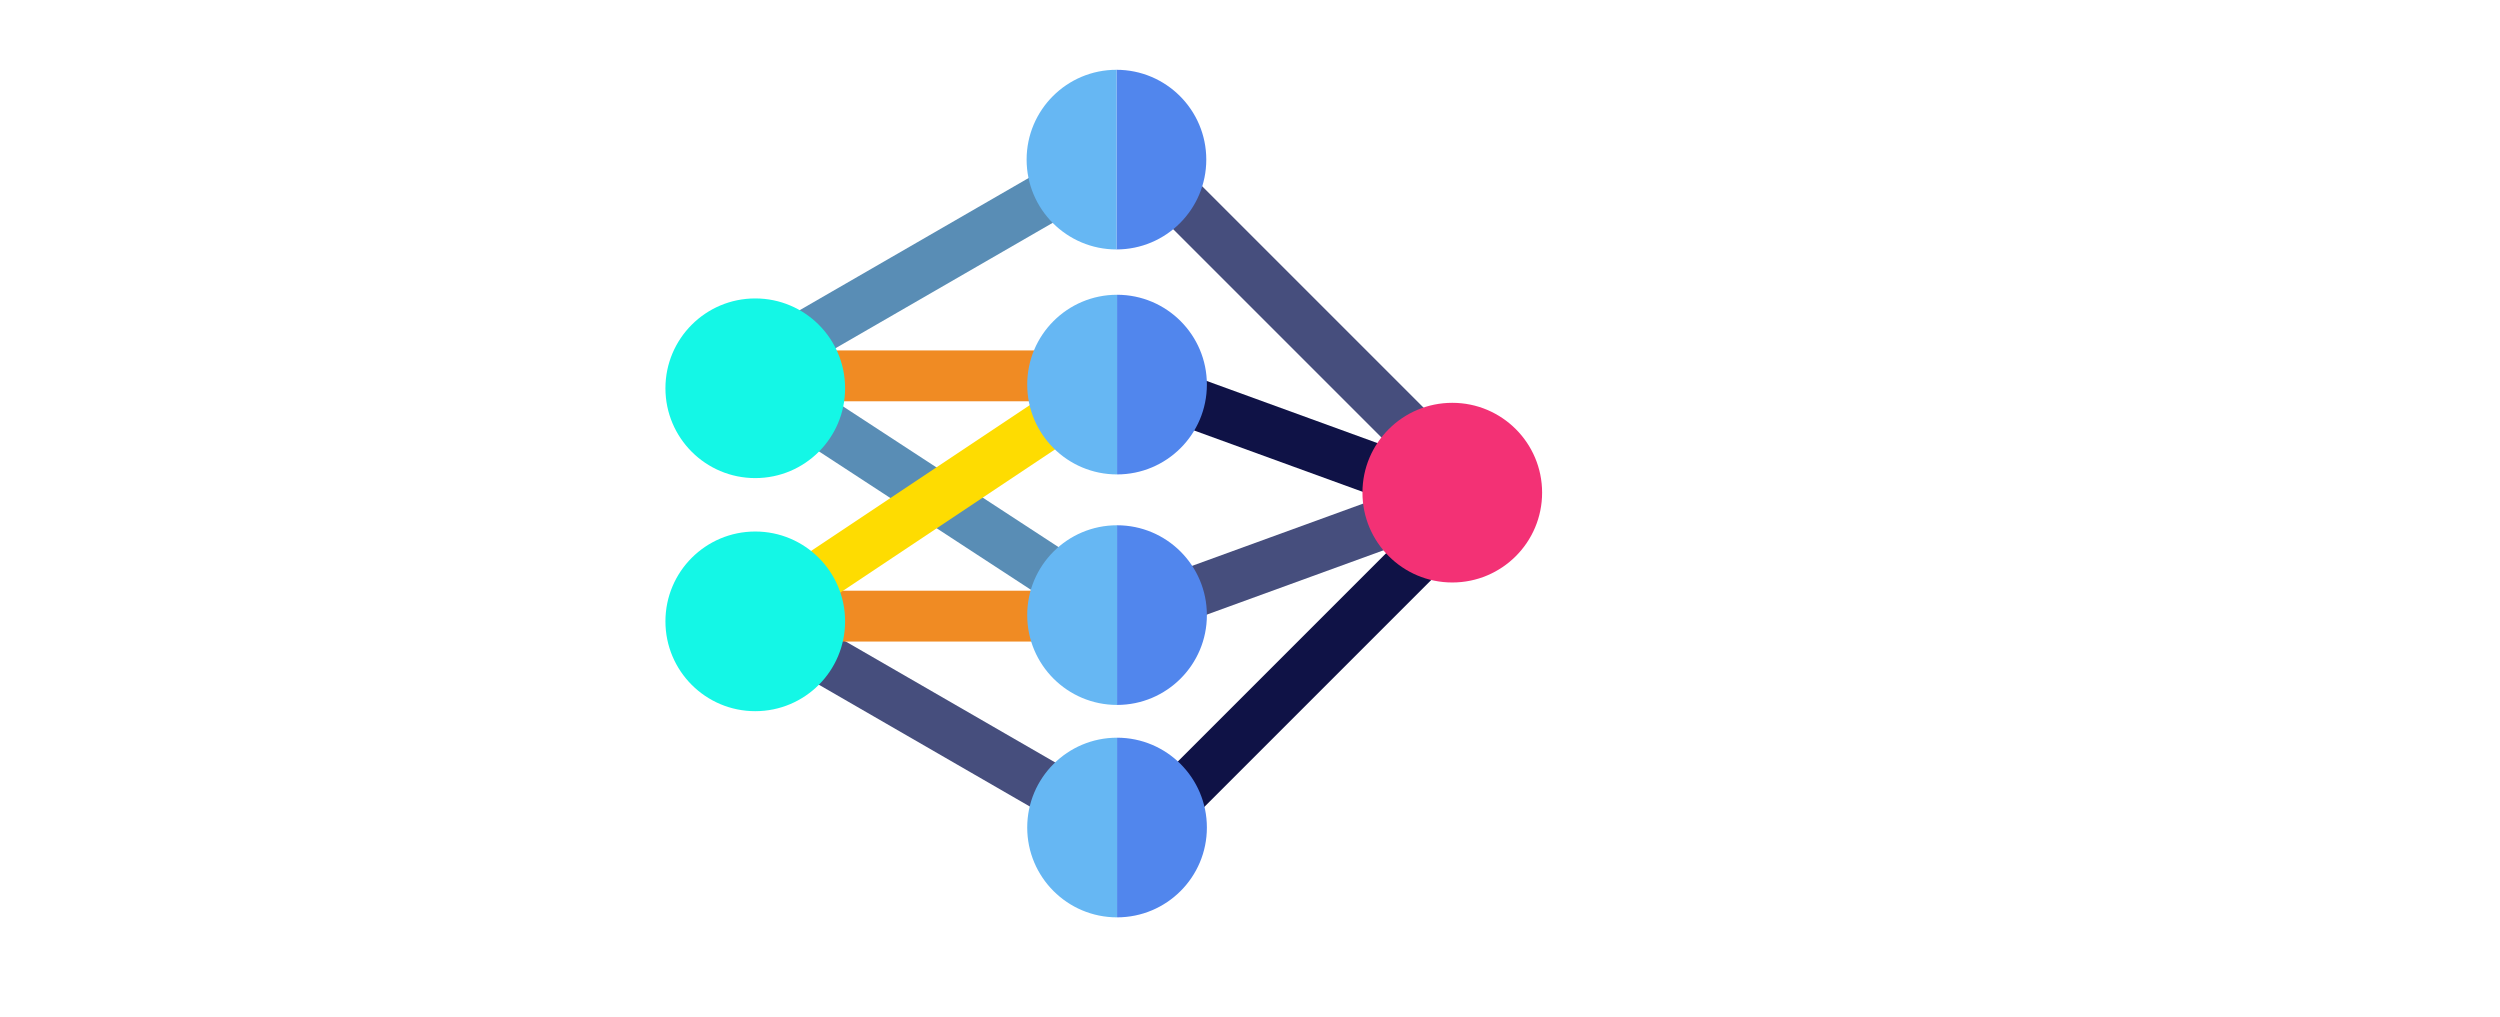
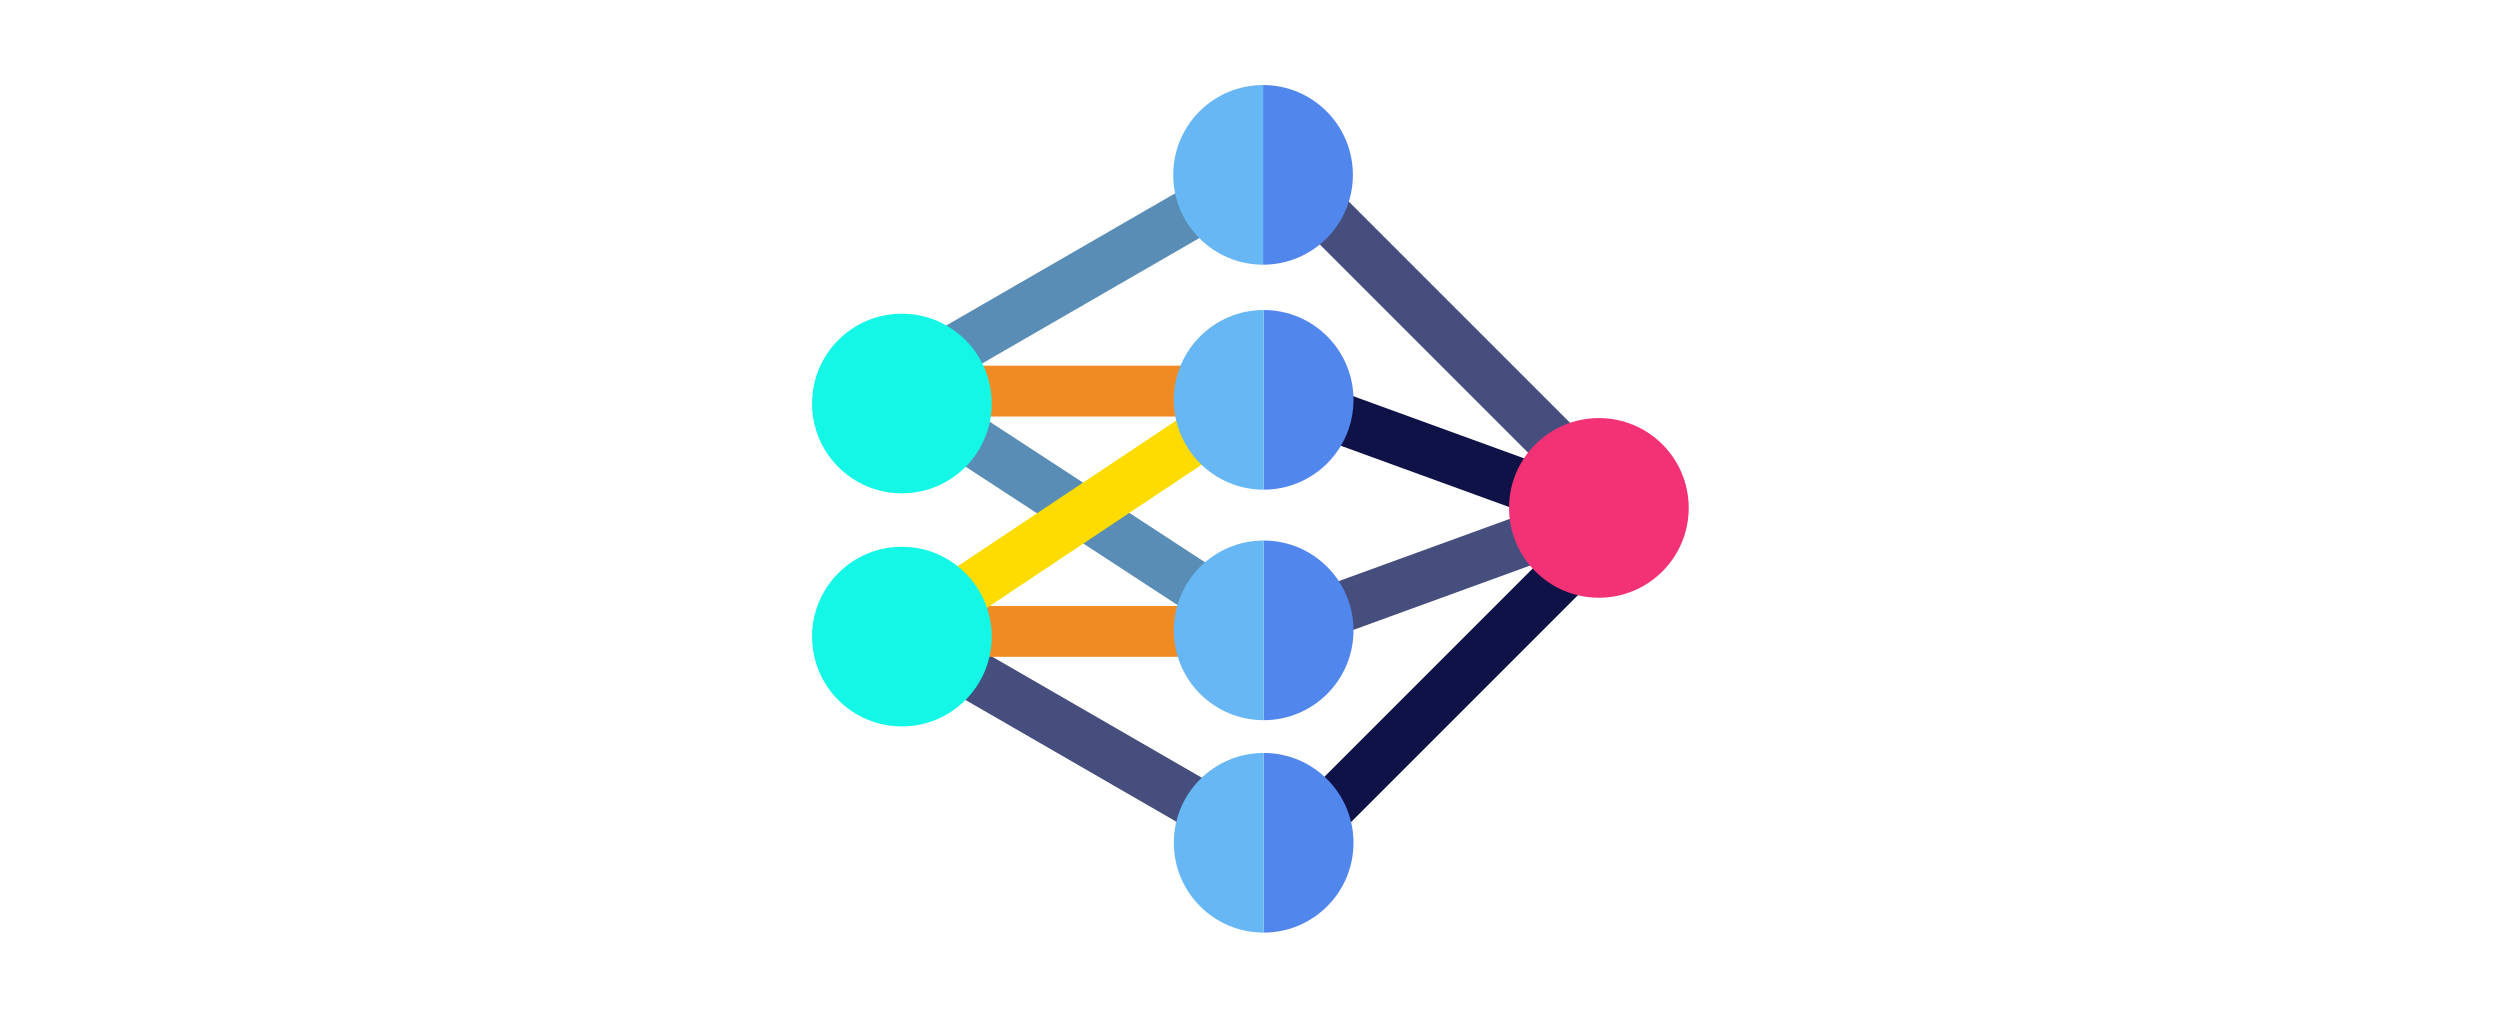
- <svg xmlns="http://www.w3.org/2000/svg" version="1.1" id="Layer_1" x="0px" y="0px" width="2950px" height="1200px" viewBox="0 0 2950 1200" style="enable-background:new 0 0 2950 1200;" xml:space="preserve">
+ <svg xmlns="http://www.w3.org/2000/svg" version="1.1" id="Layer_1" x="0px" y="0px" width="2950px" height="1200px" viewBox="-173 -18 2950 1200" style="enable-background:new -173 -18 2950 1200;" xml:space="preserve">
  <style type="text/css">
	.st0{fill:#464E7D;}
	.st1{fill:#598DB5;}
	.st2{fill:#0F1246;}
	.st3{fill:#F08B23;}
	.st4{fill:#FEDC01;}
	.st5{fill:none;}
	.st6{fill:#14F7E6;}
	.st7{fill:#F33175;}
	.st8{fill:#5186ED;}
	.st9{fill:#66B7F3;}
</style>
  <rect x="1321.19" y="341.72" transform="matrix(-0.7071 -0.7071 0.7071 -0.7071 2345.708 1715.06)" class="st0" width="413.74" height="60" />
  <rect x="930.55" y="276.48" transform="matrix(0.866 -0.5 0.5 0.866 -4.9576 594.4611)" class="st1" width="352.49" height="60" />
  <rect x="1295.53" y="772.79" transform="matrix(0.7071 -0.7071 0.7071 0.7071 -120.1035 1315.63)" class="st2" width="465.05" height="60" />
  <rect x="1372.46" y="627.26" transform="matrix(-0.9397 0.342 -0.342 -0.9397 3179.328 753.918)" class="st0" width="301.46" height="60" />
  <rect x="1370.79" y="492.44" transform="matrix(0.9397 0.342 -0.342 0.9397 271.3462 -493.9802)" class="st2" width="331.21" height="60" />
  <rect x="945.18" y="826.78" transform="matrix(0.866 0.5 -0.5 0.866 577.2098 -440.6078)" class="st0" width="331.21" height="60" />
  <rect x="929.75" y="697.03" class="st3" width="352.15" height="60" />
  <rect x="941.19" y="558.49" transform="matrix(0.8373 0.5467 -0.5467 0.8373 501.7504 -509.3418)" class="st1" width="331.21" height="60" />
  <rect x="931.13" y="552.27" transform="matrix(0.832 -0.5547 0.5547 0.832 -136.0601 715.1677)" class="st4" width="363.72" height="60" />
  <rect x="928.79" y="413.51" class="st3" width="352.15" height="60" />
  <line class="st5" x1="1004" y1="695.2" x2="996.49" y2="695.18" />
  <line class="st5" x1="1010.42" y1="695.26" x2="996.22" y2="695.18" />
  <path class="st5" d="M1016.45,695.31l-19.96-0.13L1016.45,695.31z" />
  <line class="st5" x1="1004.46" y1="690.6" x2="997.21" y2="695.18" />
  <line class="st5" x1="996.78" y1="696.15" x2="1106.8" y2="622.8" />
  <line class="st5" x1="1318.14" y1="1091.47" x2="1317.47" y2="63.95" />
  <line class="st5" x1="1653.03" y1="522.44" x2="1574.27" y2="497.82" />
  <line class="st5" x1="1000.66" y1="477.95" x2="996.33" y2="474.79" />
  <circle class="st6" cx="891.21" cy="733.19" r="106" />
  <circle class="st6" cx="891.21" cy="458.15" r="106" />
  <circle class="st7" cx="1713.69" cy="581.33" r="106" />
  <g>
    <path class="st8" d="M1423.41,188.35c0,58.55-47.46,106-106,106v-212C1375.95,82.35,1423.41,129.81,1423.41,188.35z" />
    <path class="st9" d="M1317.41,82.35v212c-58.54,0-106-47.45-106-106C1211.41,129.81,1258.87,82.35,1317.41,82.35z" />
  </g>
  <g>
    <path class="st8" d="M1424.12,453.82c0,58.55-47.46,106-106,106v-212C1376.66,347.82,1424.12,395.28,1424.12,453.82z" />
    <path class="st9" d="M1318.12,347.82v212c-58.54,0-106-47.45-106-106C1212.12,395.28,1259.58,347.82,1318.12,347.82z" />
  </g>
  <g>
    <path class="st8" d="M1424.12,725.82c0,58.55-47.46,106-106,106v-212C1376.66,619.82,1424.12,667.28,1424.12,725.82z" />
    <path class="st9" d="M1318.12,619.82v212c-58.54,0-106-47.45-106-106C1212.12,667.28,1259.58,619.82,1318.12,619.82z" />
  </g>
  <g>
    <path class="st8" d="M1424.12,976.48c0,58.55-47.46,106-106,106v-212C1376.66,870.48,1424.12,917.94,1424.12,976.48z" />
    <path class="st9" d="M1318.12,870.48v212c-58.54,0-106-47.45-106-106C1212.12,917.94,1259.58,870.48,1318.12,870.48z" />
  </g>
</svg>
